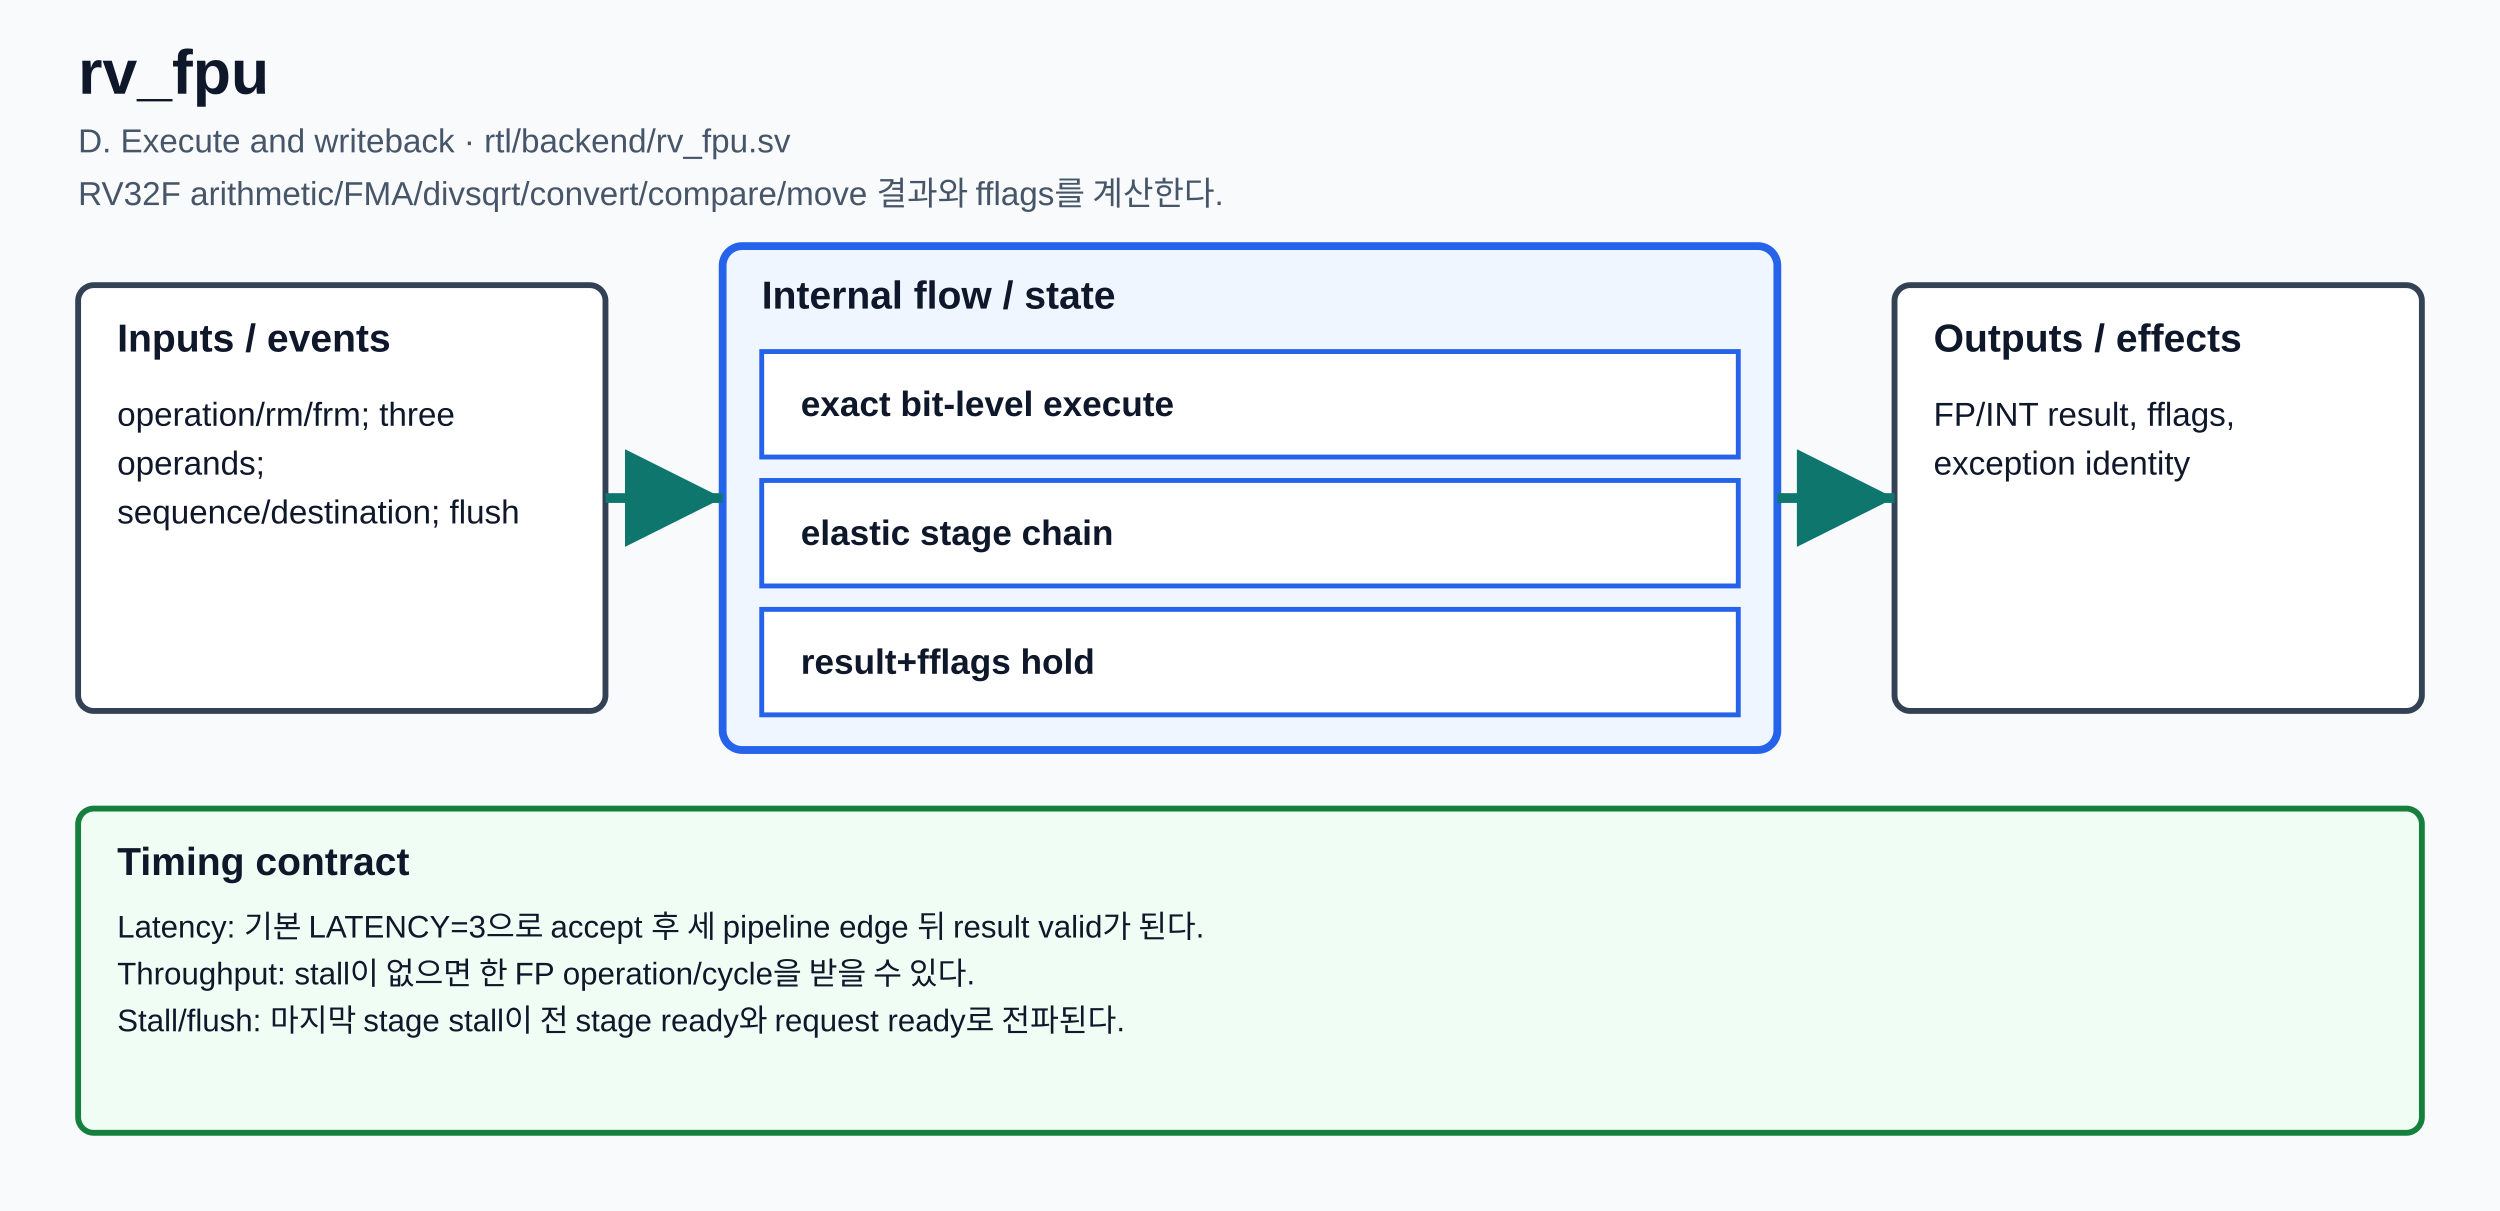
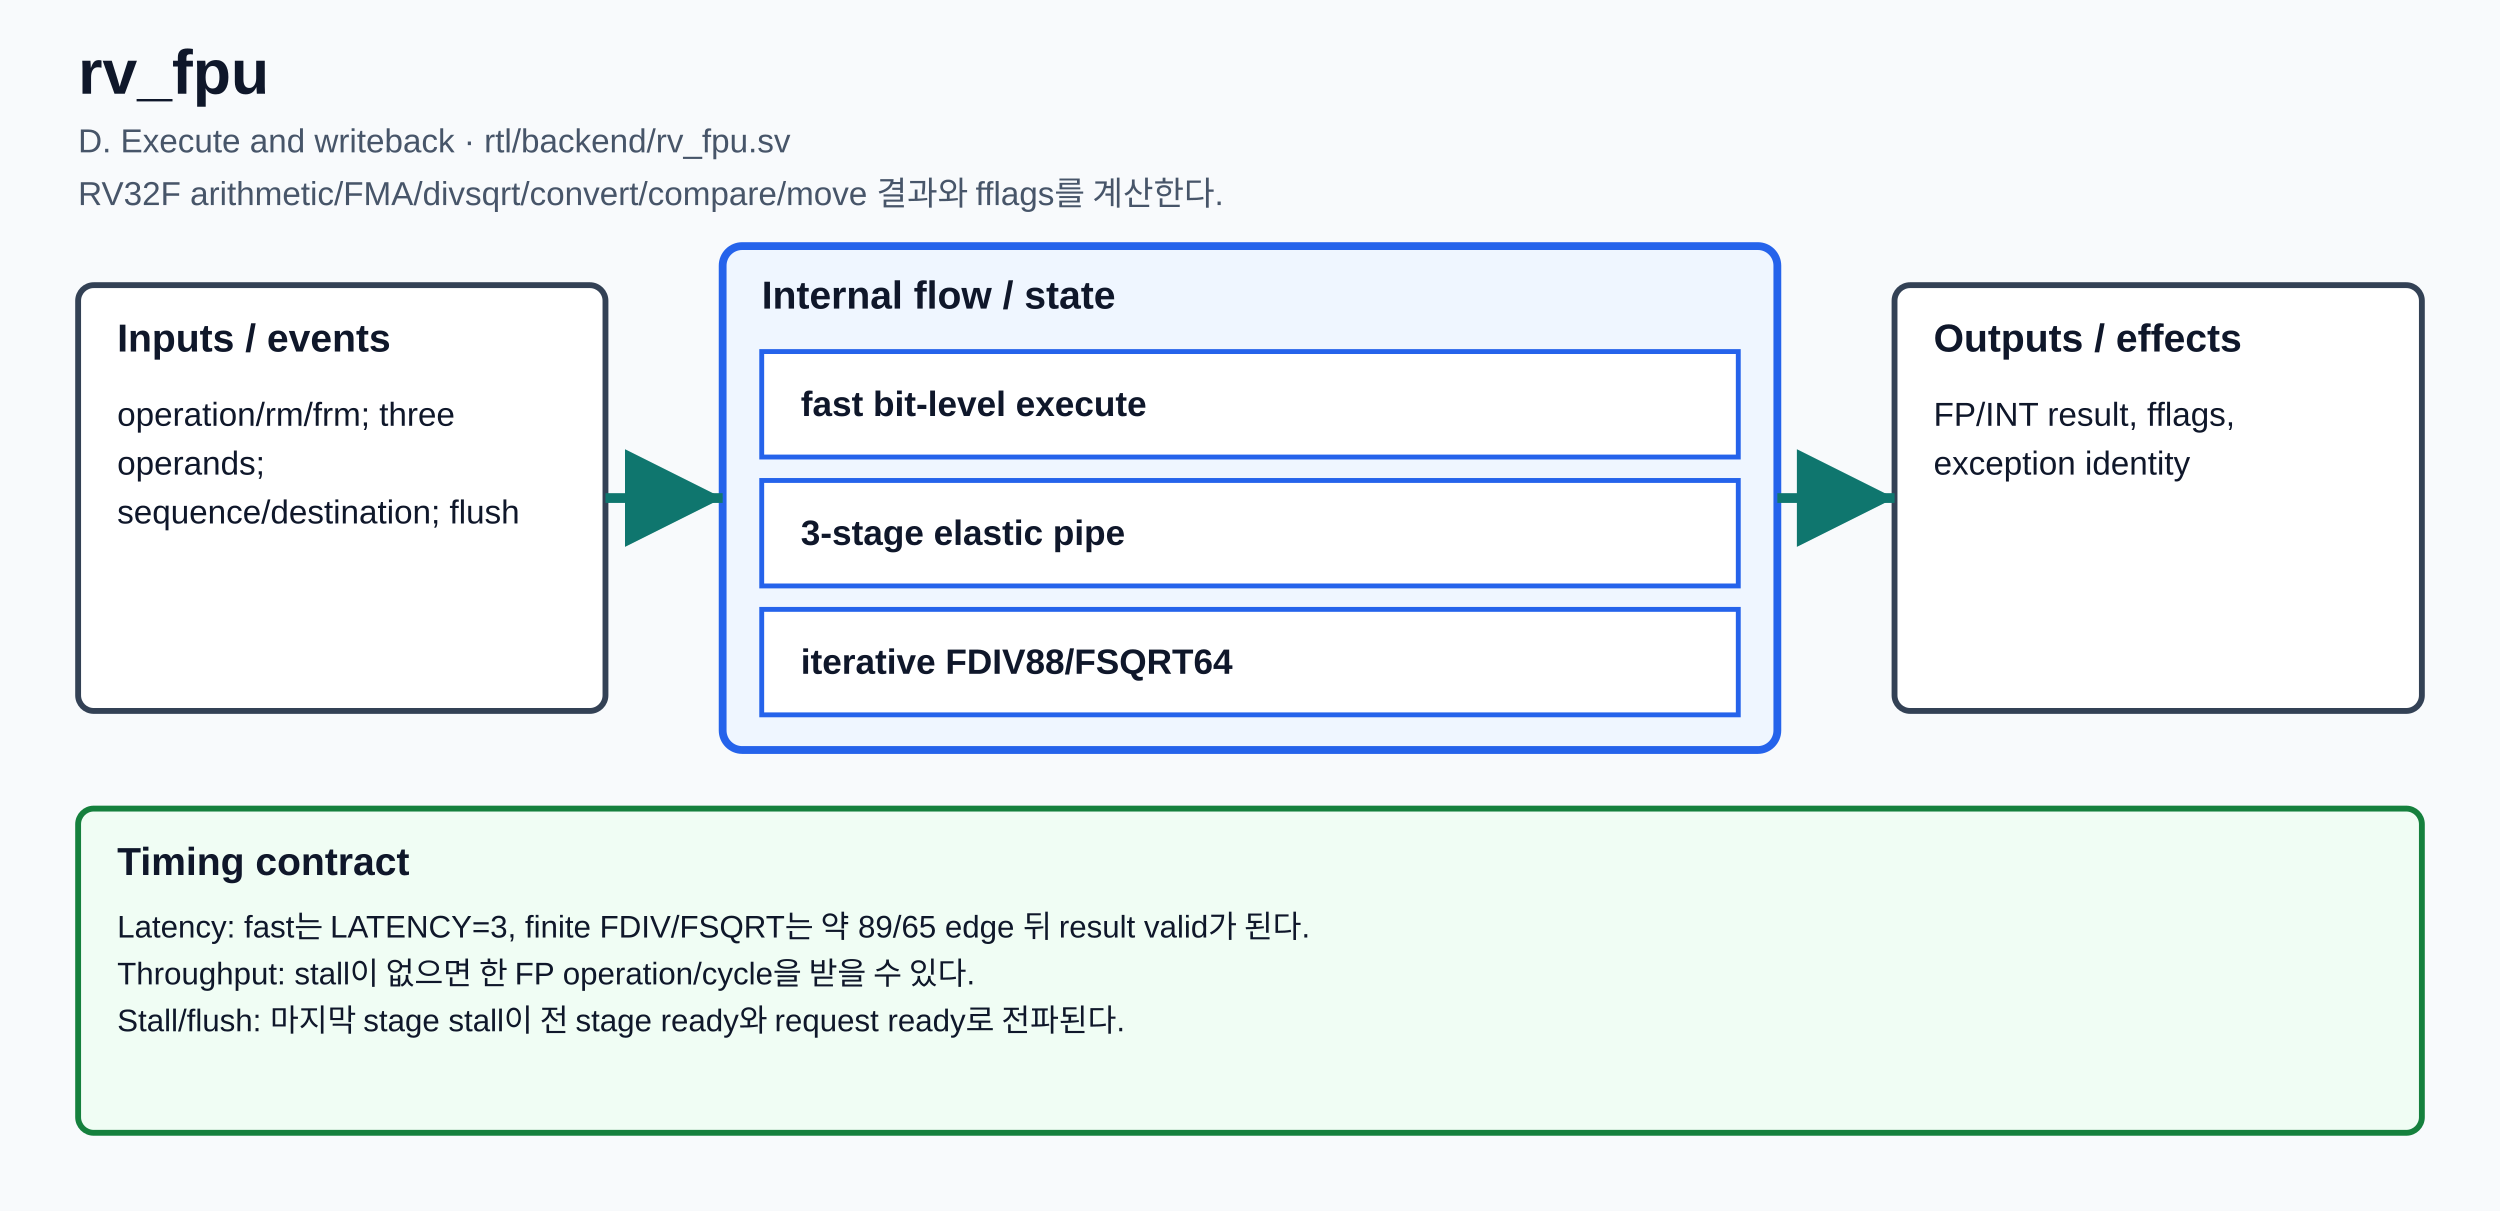
<svg xmlns="http://www.w3.org/2000/svg" width="1280" height="620" viewBox="0 0 1280 620" role="img" aria-labelledby="title desc">
  <defs>
    <marker id="arrow" markerWidth="12" markerHeight="12" refX="10" refY="5" orient="auto">
      <path d="M0,0 L10,5 L0,10 Z" class="arrow-head" />
    </marker>
  </defs>
  <style>
  .bg { fill:#f8fafc; } .panel { fill:#ffffff; stroke:#334155; stroke-width:3; }
  .core { fill:#eff6ff; stroke:#2563eb; stroke-width:4; } .stage { fill:#ffffff; stroke:#2563eb; stroke-width:2.5; }
  .timing { fill:#f0fdf4; stroke:#15803d; stroke-width:3; } .wire { fill:none; stroke:#0f766e; stroke-width:5; marker-end:url(#arrow); }
  .arrow-head { fill:#0f766e; } text { font-family:'Noto Sans KR','Malgun Gothic',Arial,sans-serif; fill:#0f172a; }
  .title { font-size:32px; font-weight:700; } .subtitle { font-size:17px; fill:#475569; }
  .label { font-size:20px; font-weight:700; } .body { font-size:17px; } .stage-text { font-size:18px; font-weight:600; }
  .timing-text { font-size:16px; }
  @media (prefers-color-scheme:dark) { .bg{fill:#0f172a} .panel{fill:#111827;stroke:#94a3b8} .core{fill:#172554;stroke:#60a5fa} .stage{fill:#111827;stroke:#60a5fa} .timing{fill:#052e16;stroke:#4ade80} text{fill:#e5e7eb} .subtitle{fill:#cbd5e1} .wire{stroke:#5eead4} .arrow-head{fill:#5eead4} }
</style>
  <rect width="1280" height="620" class="bg" />
  <text x="40" y="48" class="title">rv_fpu</text>
  <text x="40" y="78" class="subtitle">D. Execute and writeback · rtl/backend/rv_fpu.sv</text>
  <text x="40" y="105" class="subtitle">
    <tspan x="40" dy="0">RV32F arithmetic/FMA/divsqrt/convert/compare/move 결과와 fflags를 계산한다.</tspan>
  </text>
  <rect x="40" y="146" width="270" height="218" rx="8" class="panel" />
  <text x="60" y="180" class="label">Inputs / events</text>
  <text x="60" y="218" class="body">
    <tspan x="60" dy="0">operation/rm/frm; three</tspan>
    <tspan x="60" dy="25">operands;</tspan>
    <tspan x="60" dy="25">sequence/destination; flush</tspan>
  </text>
  <rect x="370" y="126" width="540" height="258" rx="10" class="core" />
  <text x="390" y="158" class="label">Internal flow / state</text>
  <rect x="390" y="180" width="500" height="54" class="stage" />
  <text x="410" y="213" class="stage-text">
-     <tspan x="410" dy="0">exact bit-level execute</tspan>
+     <tspan x="410" dy="0">fast bit-level execute</tspan>
  </text>
  <rect x="390" y="246" width="500" height="54" class="stage" />
  <text x="410" y="279" class="stage-text">
-     <tspan x="410" dy="0">elastic stage chain</tspan>
+     <tspan x="410" dy="0">3-stage elastic pipe</tspan>
  </text>
  <rect x="390" y="312" width="500" height="54" class="stage" />
  <text x="410" y="345" class="stage-text">
-     <tspan x="410" dy="0">result+fflags hold</tspan>
+     <tspan x="410" dy="0">iterative FDIV88/FSQRT64</tspan>
  </text>
  <rect x="970" y="146" width="270" height="218" rx="8" class="panel" />
  <text x="990" y="180" class="label">Outputs / effects</text>
  <text x="990" y="218" class="body">
    <tspan x="990" dy="0">FP/INT result, fflags,</tspan>
    <tspan x="990" dy="25">exception identity</tspan>
  </text>
  <path d="M310 255 H350 V255 H370" class="wire" />
  <path d="M910 255 H950 V255 H970" class="wire" />
  <rect x="40" y="414" width="1200" height="166" rx="8" class="timing" />
  <text x="60" y="448" class="label">Timing contract</text>
  <text x="60" y="480" class="timing-text">
-     <tspan x="60" dy="0">Latency: 기본 LATENCY=3으로 accept 후 세 pipeline edge 뒤 result valid가 된다.</tspan>
+     <tspan x="60" dy="0">Latency: fast는 LATENCY=3, finite FDIV/FSQRT는 약 89/65 edge 뒤 result valid가 된다.</tspan>
    <tspan x="60" dy="24">Throughput: stall이 없으면 한 FP operation/cycle을 받을 수 있다.</tspan>
    <tspan x="60" dy="24">Stall/flush: 마지막 stage stall이 전 stage ready와 request ready로 전파된다.</tspan>
  </text>
</svg>
